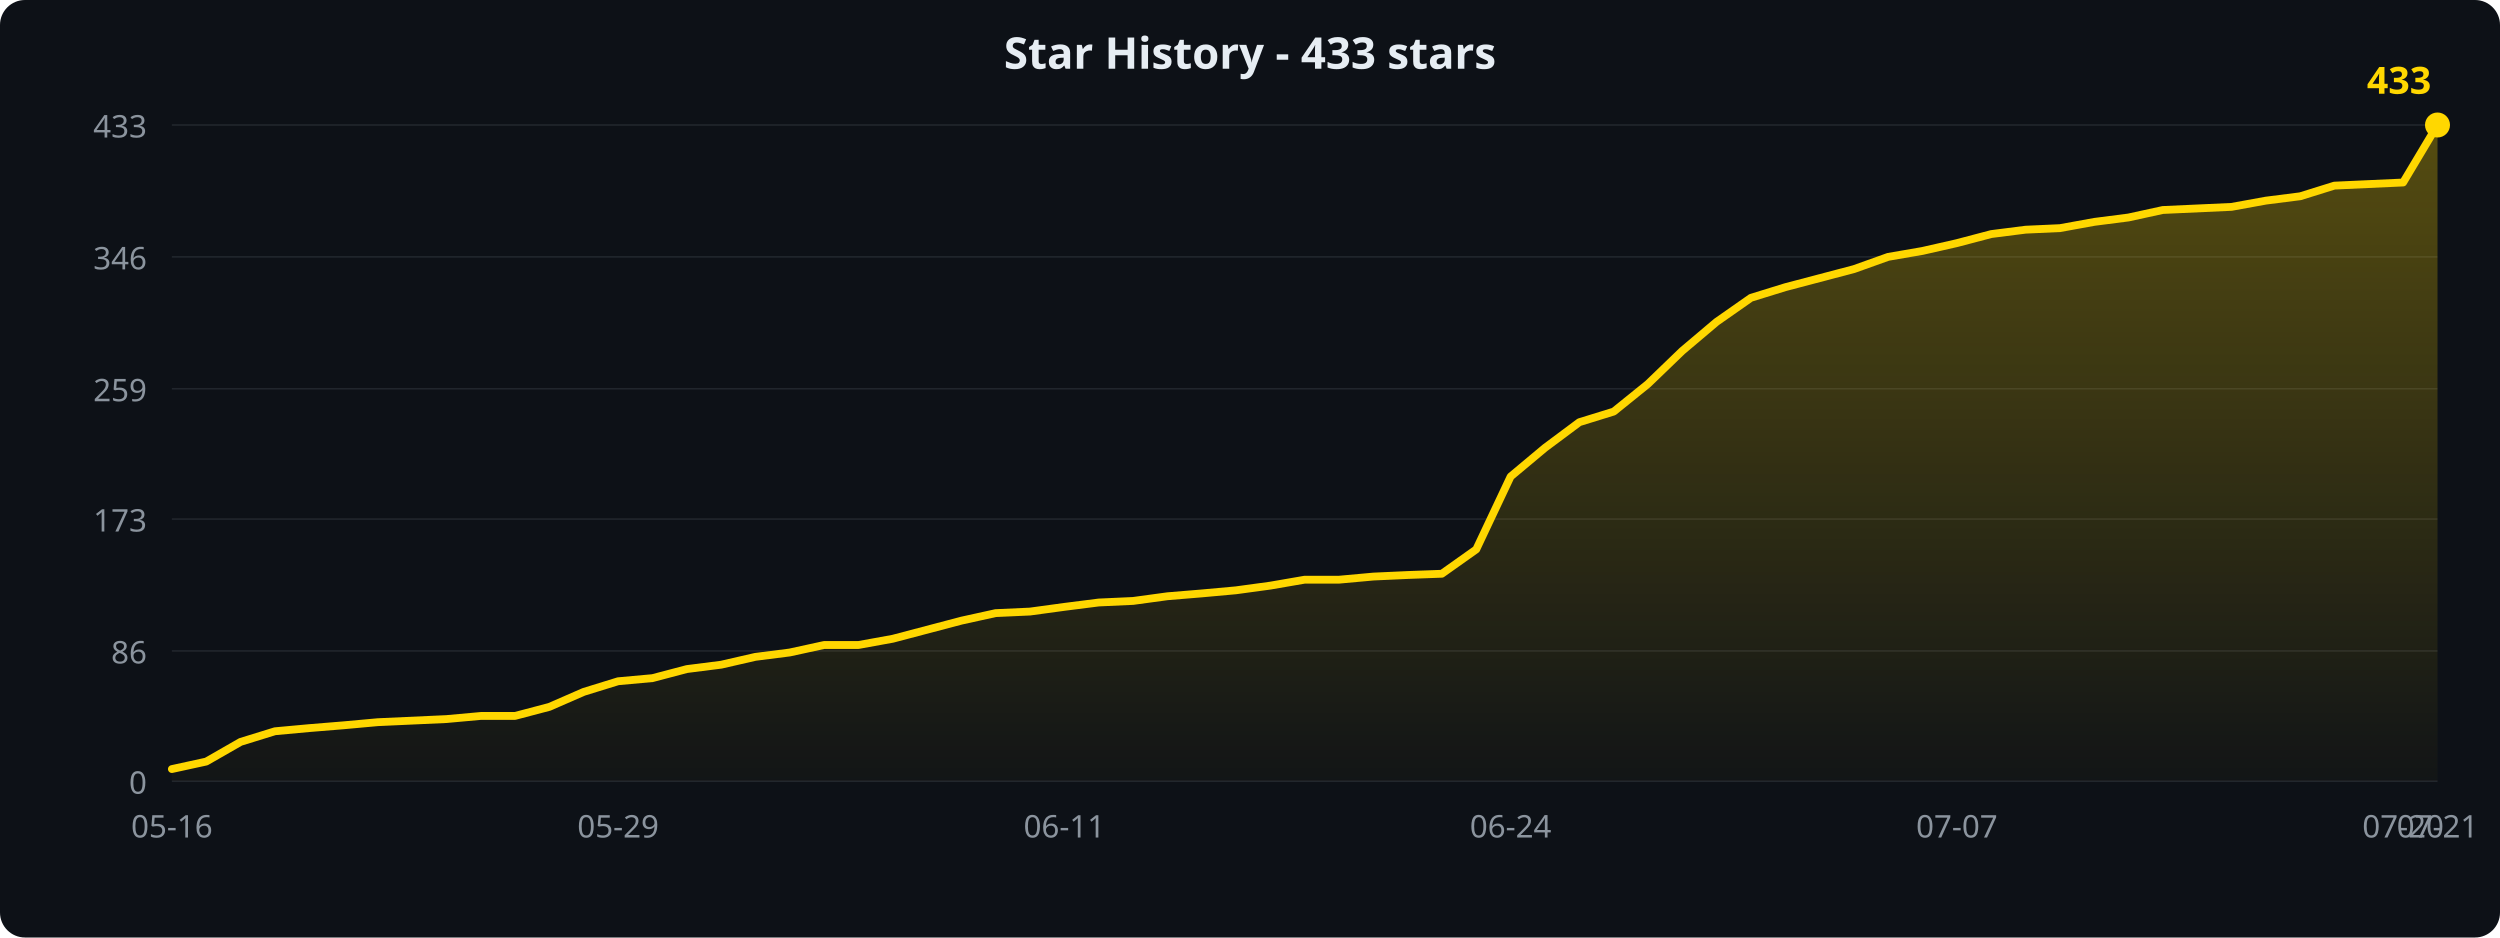
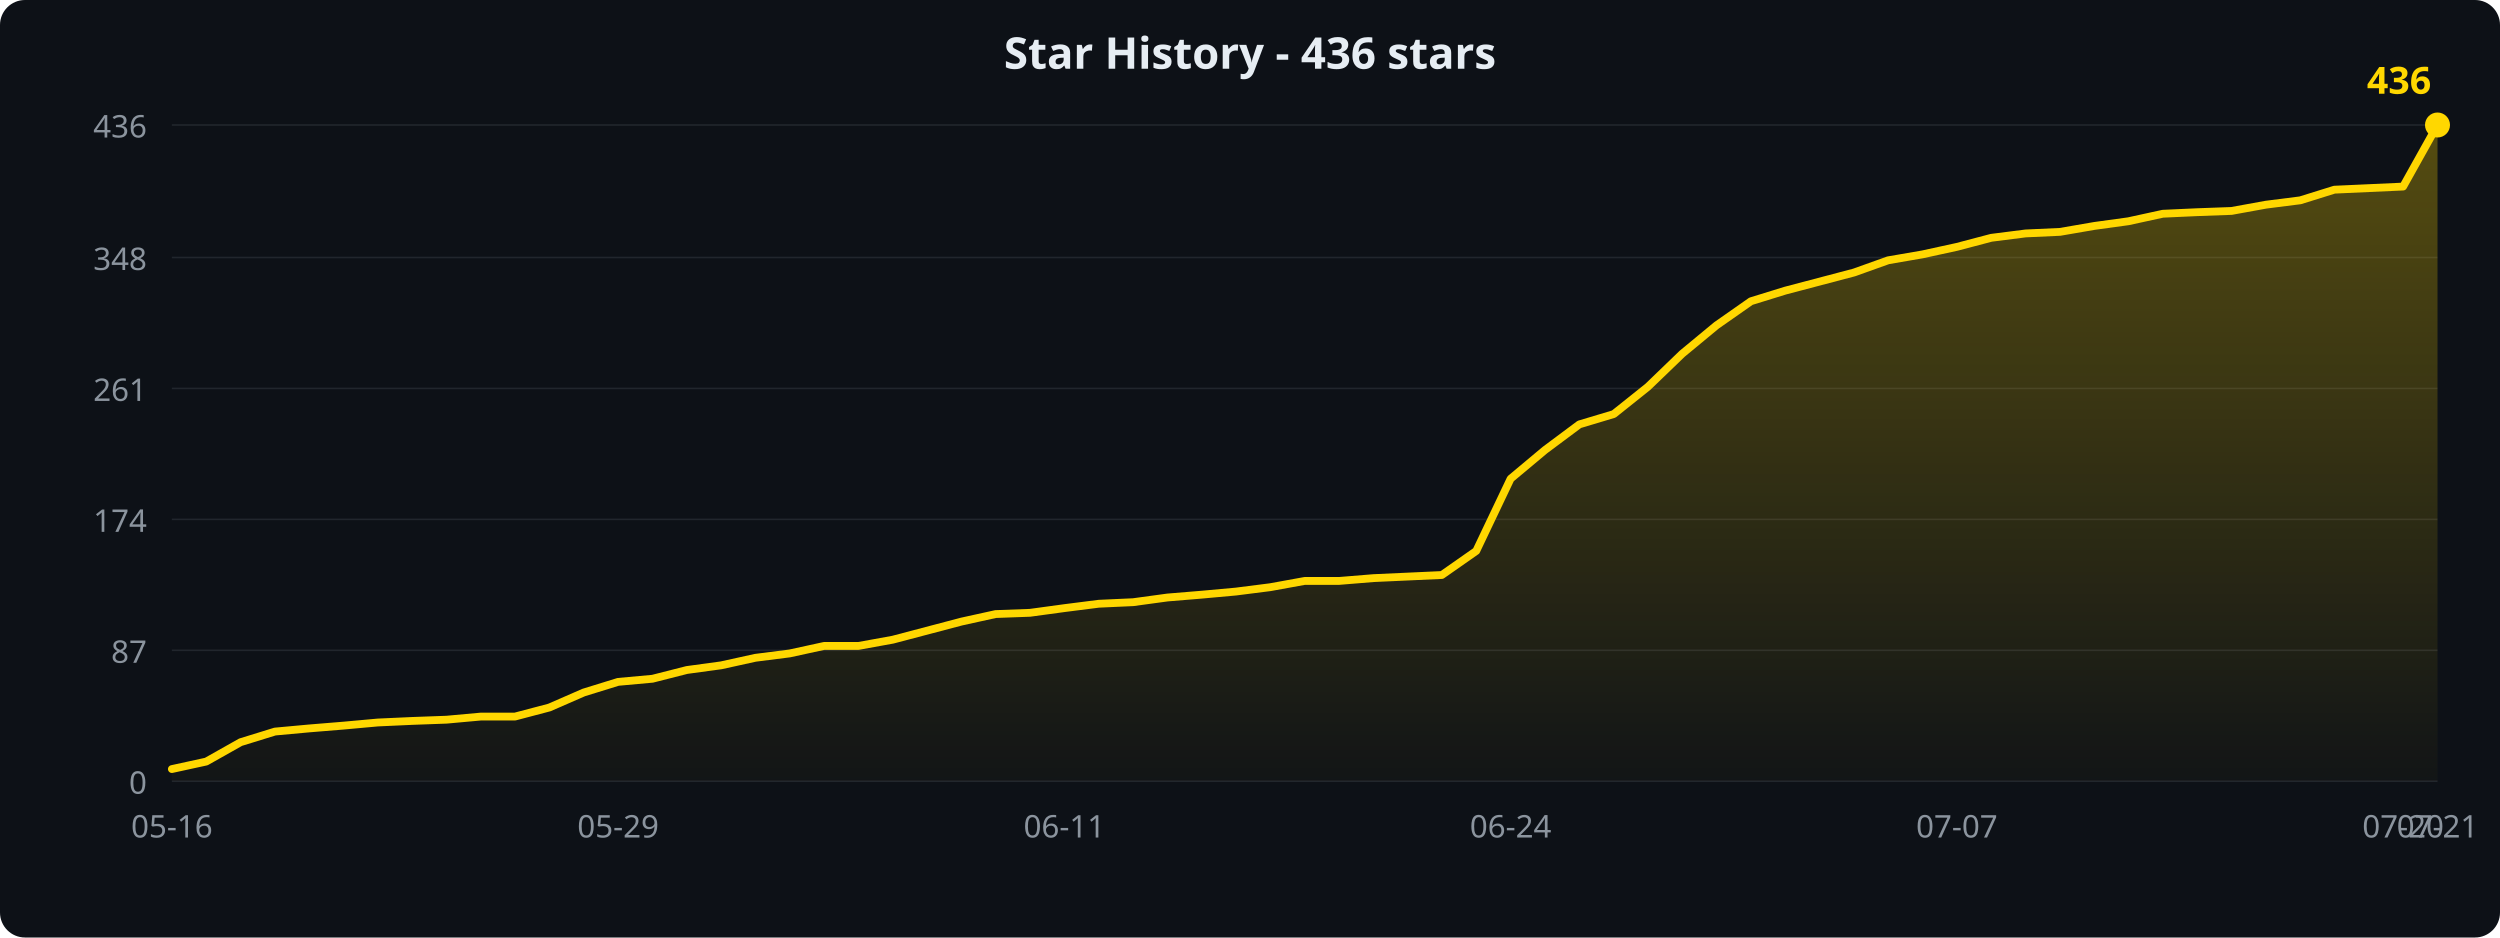
<svg xmlns="http://www.w3.org/2000/svg" viewBox="0 0 800 300" width="800" height="300">
  <defs>
    <linearGradient id="fill" x1="0" y1="0" x2="0" y2="1">
      <stop offset="0%" stop-color="#FFD700" stop-opacity="0.3" />
      <stop offset="100%" stop-color="#FFD700" stop-opacity="0.02" />
    </linearGradient>
  </defs>
  <rect width="800" height="300" rx="8" fill="#0d1117" />
  <text x="400.0" y="22" text-anchor="middle" fill="#e6edf3" font-family="system-ui,sans-serif" font-size="14" font-weight="600">
-     Star History - 433 stars
+     Star History - 436 stars
  </text>
  <line x1="55" y1="250.0" x2="780" y2="250.0" stroke="#21262d" stroke-width="0.5" />
  <text x="47" y="254.0" text-anchor="end" fill="#8b949e" font-family="system-ui,sans-serif" font-size="10">0</text>
-   <line x1="55" y1="208.3" x2="780" y2="208.3" stroke="#21262d" stroke-width="0.5" />
-   <text x="47" y="212.3" text-anchor="end" fill="#8b949e" font-family="system-ui,sans-serif" font-size="10">86</text>
-   <line x1="55" y1="166.1" x2="780" y2="166.1" stroke="#21262d" stroke-width="0.5" />
-   <text x="47" y="170.1" text-anchor="end" fill="#8b949e" font-family="system-ui,sans-serif" font-size="10">173</text>
-   <line x1="55" y1="124.4" x2="780" y2="124.4" stroke="#21262d" stroke-width="0.5" />
-   <text x="47" y="128.4" text-anchor="end" fill="#8b949e" font-family="system-ui,sans-serif" font-size="10">259</text>
-   <line x1="55" y1="82.2" x2="780" y2="82.2" stroke="#21262d" stroke-width="0.5" />
-   <text x="47" y="86.2" text-anchor="end" fill="#8b949e" font-family="system-ui,sans-serif" font-size="10">346</text>
+   <line x1="55" y1="208.1" x2="780" y2="208.1" stroke="#21262d" stroke-width="0.5" />
+   <text x="47" y="212.1" text-anchor="end" fill="#8b949e" font-family="system-ui,sans-serif" font-size="10">87</text>
+   <line x1="55" y1="166.2" x2="780" y2="166.2" stroke="#21262d" stroke-width="0.5" />
+   <text x="47" y="170.2" text-anchor="end" fill="#8b949e" font-family="system-ui,sans-serif" font-size="10">174</text>
+   <line x1="55" y1="124.3" x2="780" y2="124.3" stroke="#21262d" stroke-width="0.5" />
+   <text x="47" y="128.3" text-anchor="end" fill="#8b949e" font-family="system-ui,sans-serif" font-size="10">261</text>
+   <line x1="55" y1="82.4" x2="780" y2="82.4" stroke="#21262d" stroke-width="0.5" />
+   <text x="47" y="86.4" text-anchor="end" fill="#8b949e" font-family="system-ui,sans-serif" font-size="10">348</text>
  <line x1="55" y1="40.0" x2="780" y2="40.0" stroke="#21262d" stroke-width="0.5" />
-   <text x="47" y="44.0" text-anchor="end" fill="#8b949e" font-family="system-ui,sans-serif" font-size="10">433</text>
-   <polygon points="55.0,246.1 66.0,243.7 77.0,237.4 88.0,234.0 98.9,233.0 109.9,232.1 120.9,231.1 131.9,230.6 142.9,230.1 153.9,229.1 164.8,229.1 175.8,226.2 186.8,221.4 197.8,218.0 208.8,217.0 219.8,214.1 230.8,212.7 241.7,210.2 252.7,208.8 263.7,206.4 274.7,206.4 285.7,204.4 296.7,201.5 307.7,198.6 318.6,196.2 329.6,195.7 340.6,194.2 351.6,192.8 362.6,192.3 373.6,190.8 384.5,189.9 395.5,188.9 406.5,187.4 417.5,185.5 428.5,185.5 439.5,184.5 450.5,184.0 461.4,183.6 472.4,175.8 483.4,152.5 494.4,143.3 505.4,135.1 516.4,131.7 527.3,122.9 538.3,112.3 549.3,103.0 560.3,95.3 571.3,91.9 582.3,89.0 593.3,86.1 604.2,82.2 615.2,80.3 626.2,77.8 637.2,74.9 648.2,73.5 659.2,73.0 670.2,71.0 681.1,69.6 692.1,67.2 703.1,66.7 714.1,66.2 725.1,64.2 736.1,62.8 747.0,59.4 758.0,58.9 769.0,58.4 780.0,40.0 780.0,250.0 55.0,250.0" fill="url(#fill)" />
-   <polyline points="55.0,246.1 66.0,243.7 77.0,237.4 88.0,234.0 98.9,233.0 109.9,232.1 120.9,231.1 131.9,230.6 142.9,230.1 153.9,229.1 164.8,229.1 175.8,226.2 186.8,221.4 197.8,218.0 208.8,217.0 219.8,214.1 230.8,212.7 241.7,210.2 252.7,208.8 263.7,206.4 274.7,206.4 285.7,204.4 296.7,201.5 307.7,198.6 318.6,196.2 329.6,195.7 340.6,194.2 351.6,192.8 362.6,192.3 373.6,190.8 384.5,189.9 395.5,188.9 406.5,187.4 417.5,185.5 428.5,185.5 439.5,184.5 450.5,184.0 461.4,183.6 472.4,175.8 483.4,152.5 494.4,143.3 505.4,135.1 516.4,131.7 527.3,122.9 538.3,112.3 549.3,103.0 560.3,95.3 571.3,91.9 582.3,89.0 593.3,86.1 604.2,82.2 615.2,80.3 626.2,77.8 637.2,74.9 648.2,73.5 659.2,73.0 670.2,71.0 681.1,69.6 692.1,67.2 703.1,66.7 714.1,66.2 725.1,64.2 736.1,62.8 747.0,59.4 758.0,58.9 769.0,58.4 780.0,40.0" fill="none" stroke="#FFD700" stroke-width="2.5" stroke-linejoin="round" stroke-linecap="round" />
+   <text x="47" y="44.0" text-anchor="end" fill="#8b949e" font-family="system-ui,sans-serif" font-size="10">436</text>
+   <polygon points="55.0,246.1 66.0,243.7 77.0,237.5 88.0,234.1 98.9,233.1 109.9,232.2 120.9,231.2 131.9,230.7 142.9,230.3 153.9,229.3 164.8,229.3 175.8,226.4 186.8,221.6 197.8,218.2 208.8,217.2 219.8,214.4 230.8,212.9 241.7,210.5 252.7,209.1 263.7,206.7 274.7,206.7 285.7,204.7 296.7,201.8 307.7,198.9 318.6,196.5 329.6,196.1 340.6,194.6 351.6,193.2 362.6,192.7 373.6,191.2 384.5,190.3 395.5,189.3 406.5,187.9 417.5,185.9 428.5,185.9 439.5,185.0 450.5,184.5 461.4,184.0 472.4,176.3 483.4,153.2 494.4,144.0 505.4,135.8 516.4,132.5 527.3,123.8 538.3,113.2 549.3,104.1 560.3,96.4 571.3,93.0 582.3,90.1 593.3,87.2 604.2,83.3 615.2,81.4 626.2,79.0 637.2,76.1 648.2,74.7 659.2,74.2 670.2,72.3 681.1,70.8 692.1,68.4 703.1,67.9 714.1,67.5 725.1,65.5 736.1,64.1 747.0,60.7 758.0,60.2 769.0,59.7 780.0,40.0 780.0,250.0 55.0,250.0" fill="url(#fill)" />
+   <polyline points="55.0,246.1 66.0,243.7 77.0,237.5 88.0,234.1 98.9,233.1 109.9,232.2 120.9,231.2 131.9,230.7 142.9,230.3 153.9,229.3 164.8,229.3 175.8,226.4 186.8,221.6 197.8,218.2 208.8,217.2 219.8,214.4 230.8,212.9 241.7,210.5 252.7,209.1 263.7,206.7 274.7,206.7 285.7,204.7 296.7,201.8 307.7,198.9 318.6,196.5 329.6,196.1 340.6,194.6 351.6,193.2 362.6,192.7 373.6,191.2 384.5,190.3 395.5,189.3 406.5,187.9 417.5,185.9 428.5,185.9 439.5,185.0 450.5,184.5 461.4,184.0 472.4,176.3 483.4,153.2 494.4,144.0 505.4,135.8 516.4,132.5 527.3,123.8 538.3,113.2 549.3,104.1 560.3,96.4 571.3,93.0 582.3,90.1 593.3,87.2 604.2,83.3 615.2,81.4 626.2,79.0 637.2,76.1 648.2,74.7 659.2,74.2 670.2,72.3 681.1,70.8 692.1,68.4 703.1,67.9 714.1,67.5 725.1,65.5 736.1,64.1 747.0,60.7 758.0,60.2 769.0,59.7 780.0,40.0" fill="none" stroke="#FFD700" stroke-width="2.5" stroke-linejoin="round" stroke-linecap="round" />
  <text x="55.0" y="268" text-anchor="middle" fill="#8b949e" font-family="system-ui,sans-serif" font-size="10">05-16</text>
  <text x="197.8" y="268" text-anchor="middle" fill="#8b949e" font-family="system-ui,sans-serif" font-size="10">05-29</text>
  <text x="340.6" y="268" text-anchor="middle" fill="#8b949e" font-family="system-ui,sans-serif" font-size="10">06-11</text>
  <text x="483.4" y="268" text-anchor="middle" fill="#8b949e" font-family="system-ui,sans-serif" font-size="10">06-24</text>
  <text x="626.2" y="268" text-anchor="middle" fill="#8b949e" font-family="system-ui,sans-serif" font-size="10">07-07</text>
  <text x="769.0" y="268" text-anchor="middle" fill="#8b949e" font-family="system-ui,sans-serif" font-size="10">07-20</text>
  <text x="780.0" y="268" text-anchor="middle" fill="#8b949e" font-family="system-ui,sans-serif" font-size="10">07-21</text>
  <circle cx="780.0" cy="40.0" r="4" fill="#FFD700" />
-   <text x="778.0" y="30.0" text-anchor="end" fill="#FFD700" font-family="system-ui,sans-serif" font-size="12" font-weight="600">433</text>
+   <text x="778.0" y="30.0" text-anchor="end" fill="#FFD700" font-family="system-ui,sans-serif" font-size="12" font-weight="600">436</text>
</svg>
